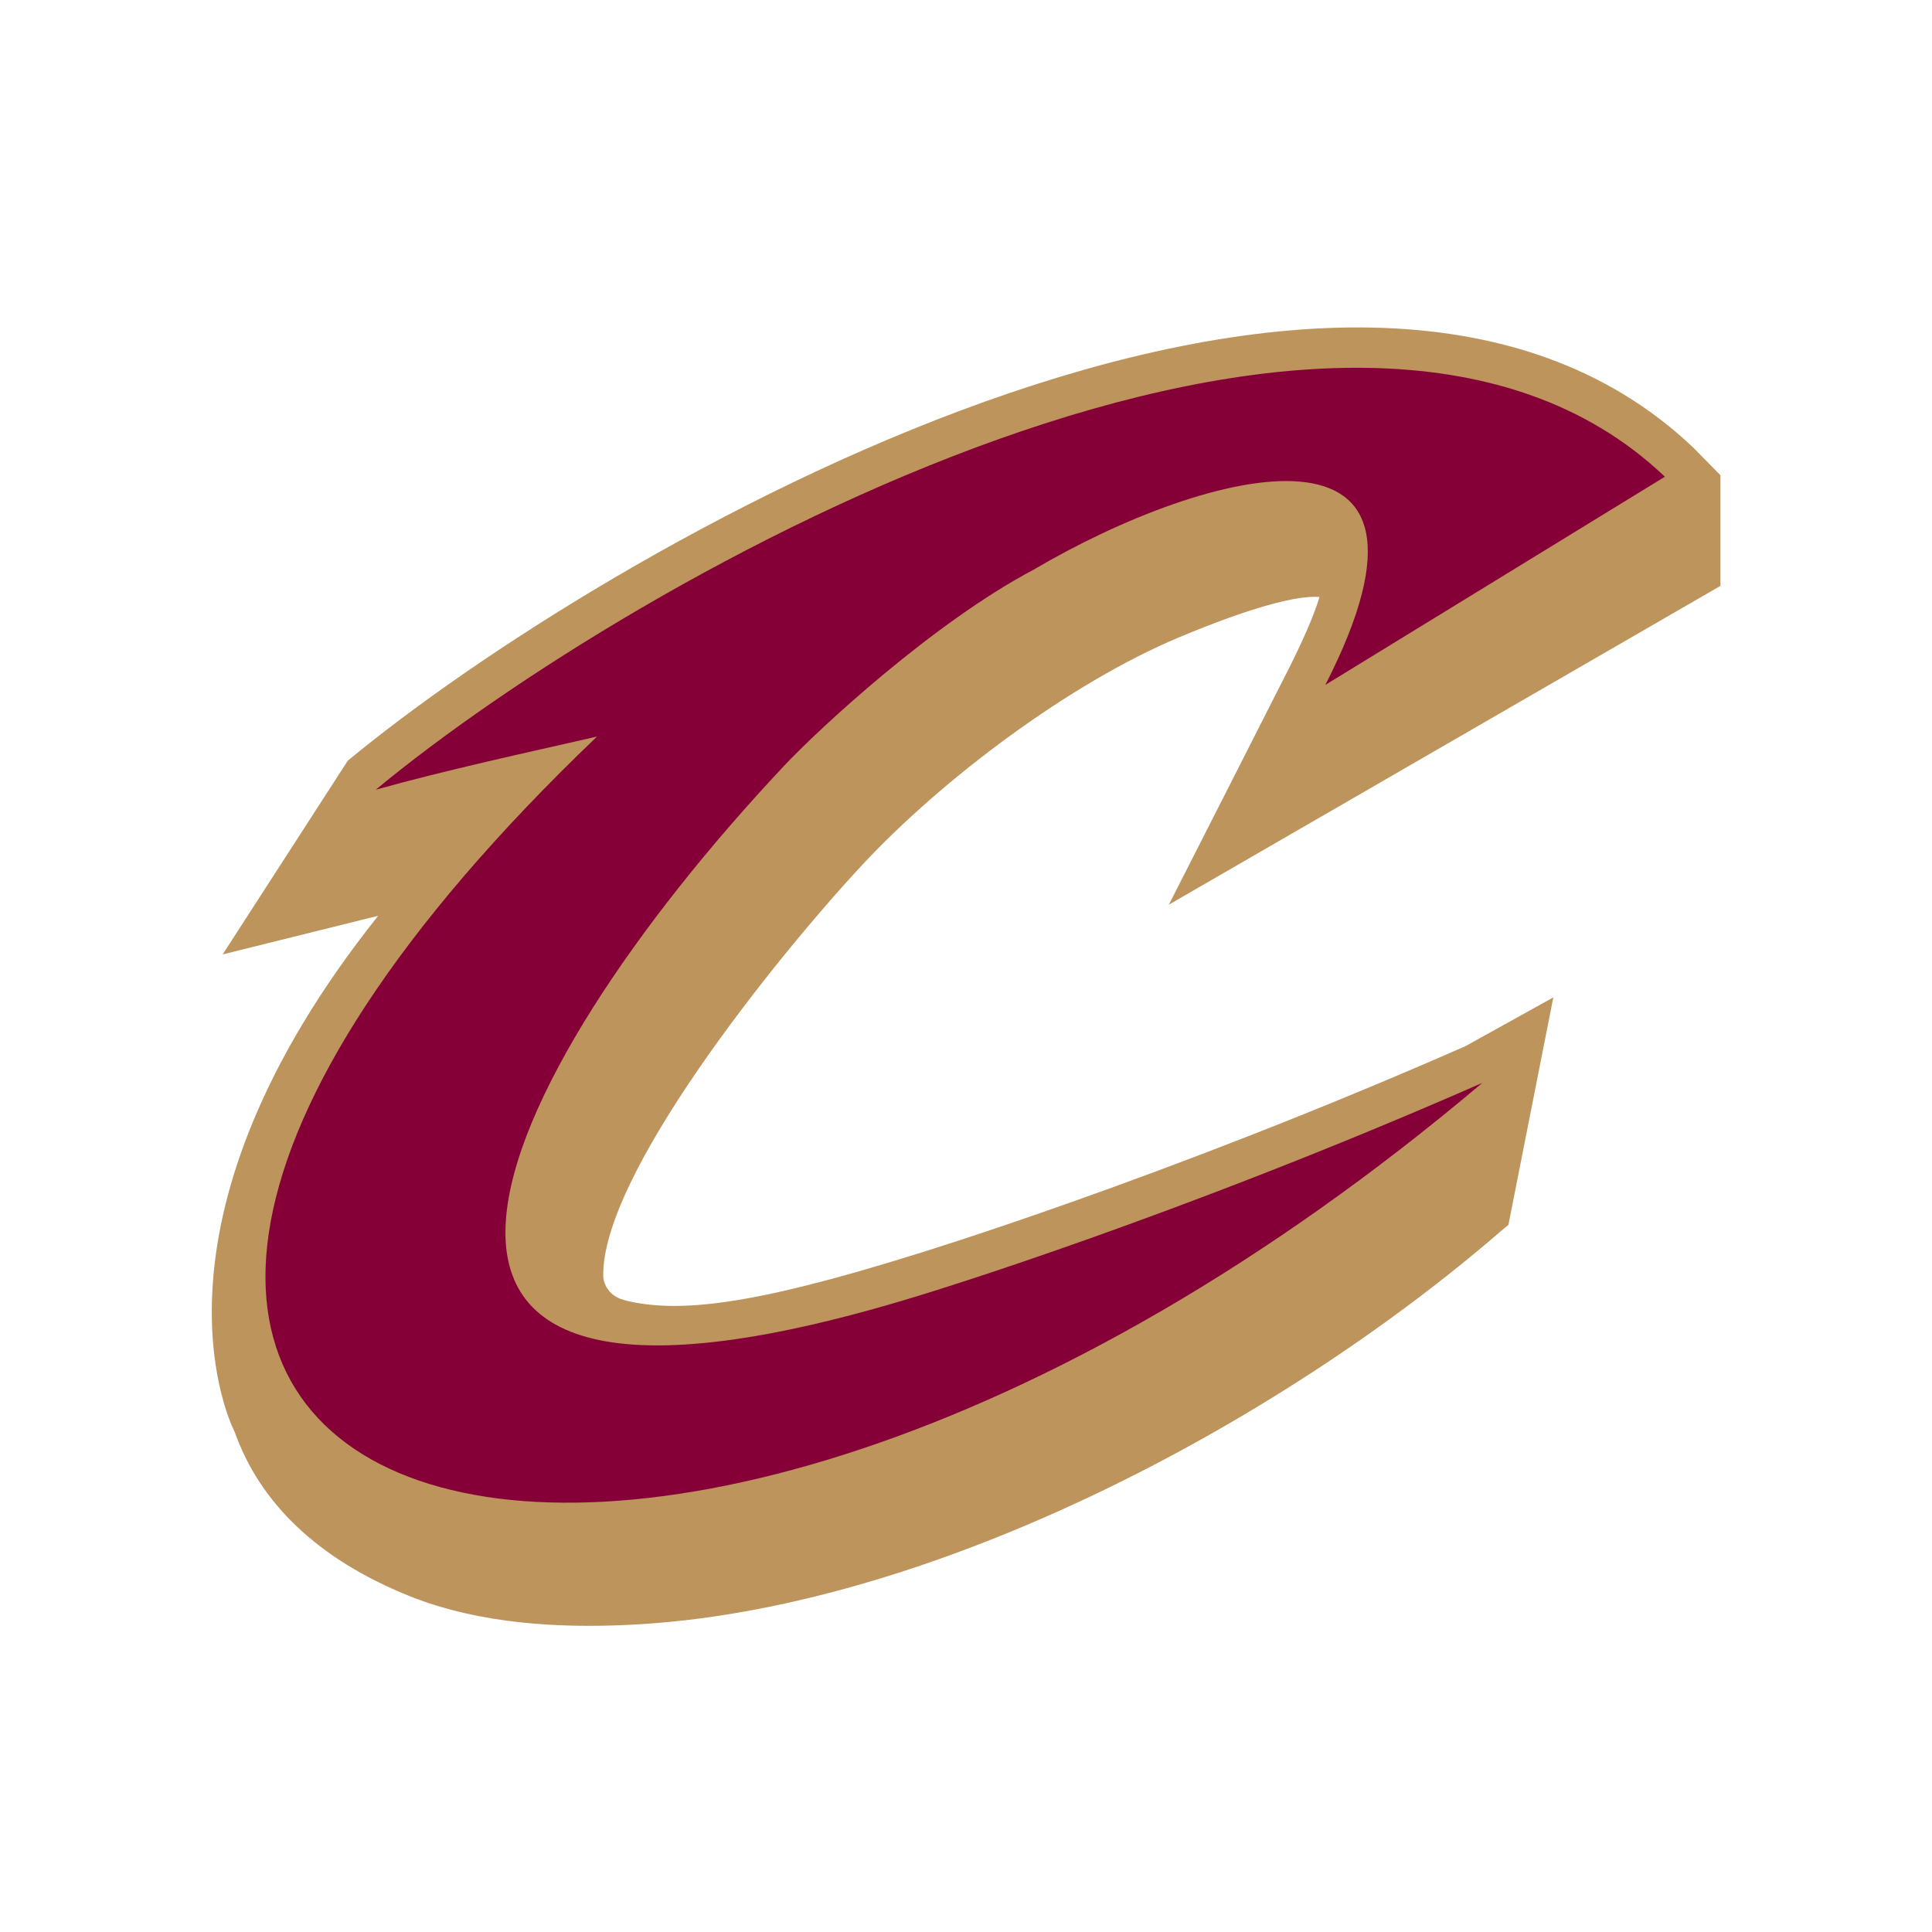
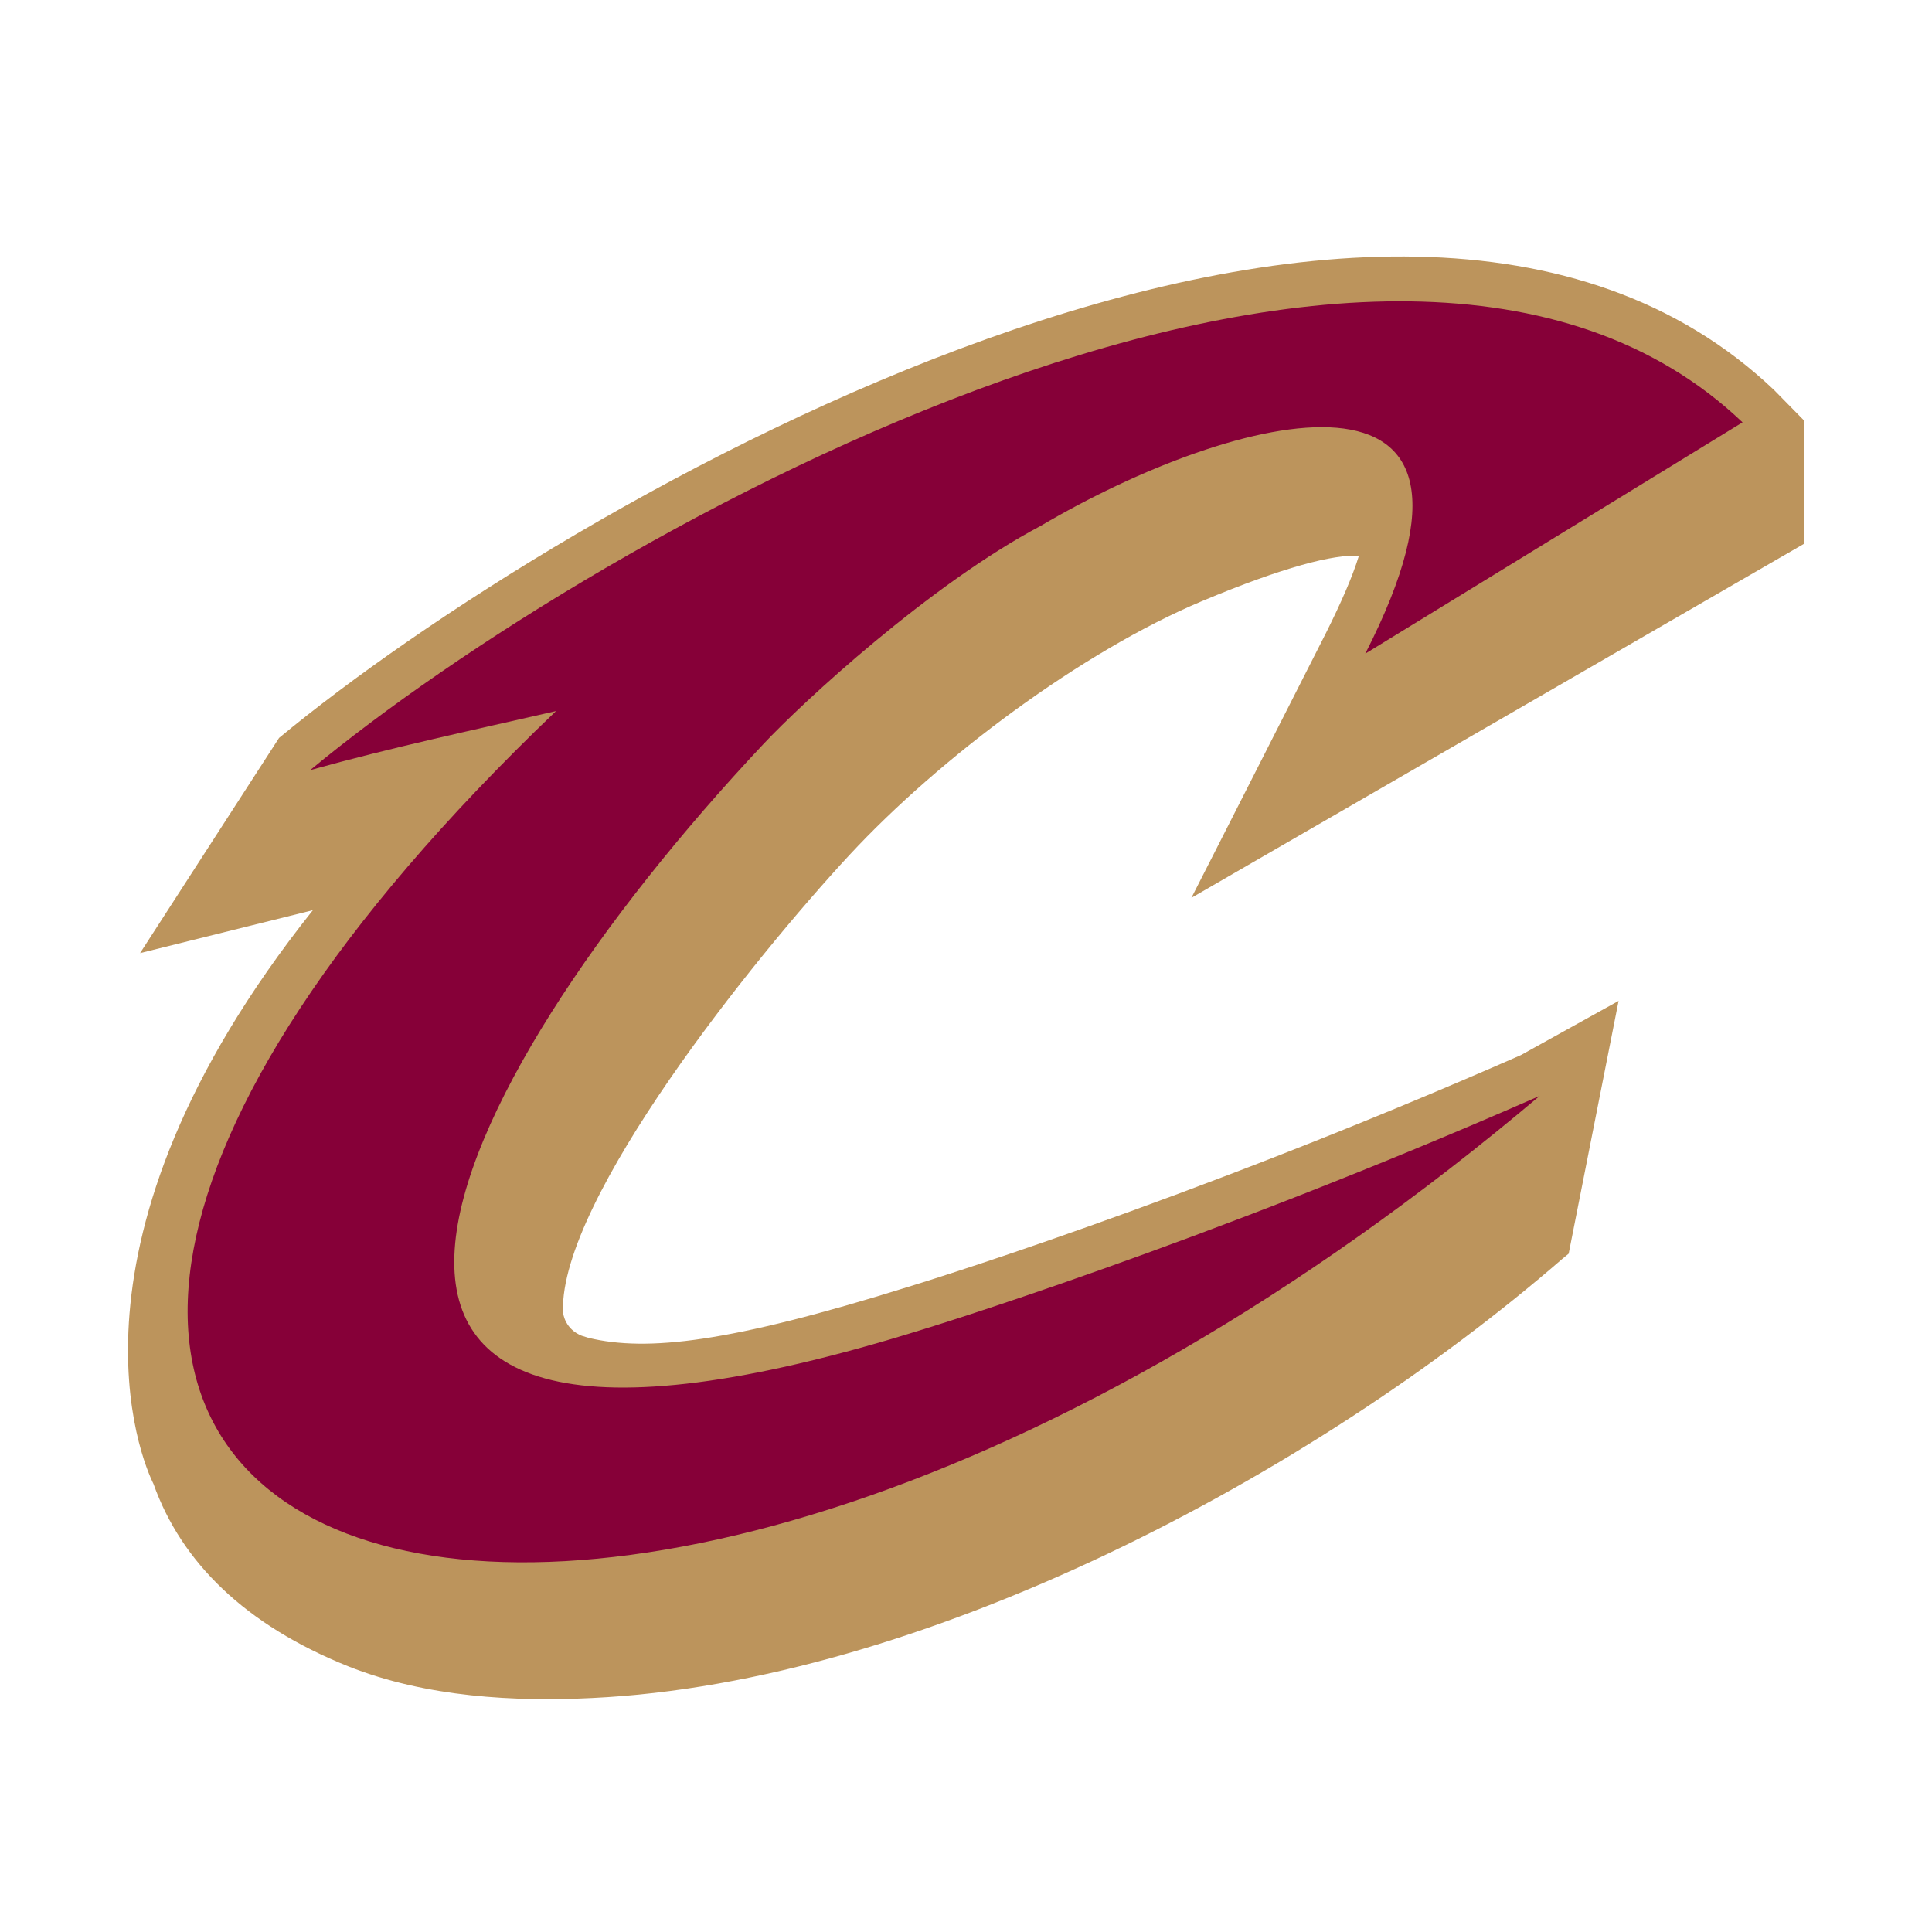
- <svg xmlns="http://www.w3.org/2000/svg" version="1.1" id="Layer_1" x="0px" y="0px" viewBox="0 0 400 400" style="enable-background:new 0 0 400 400;" xml:space="preserve">
+ <svg xmlns="http://www.w3.org/2000/svg" data-sfandom-renewal="20261009" shape-rendering="geometricPrecision" preserveAspectRatio="xMidYMid meet" version="1.1" id="Layer_1" x="0px" y="0px" viewBox="20 20 360 360" style="enable-background:new 0 0 400 400;" xml:space="preserve">
  <style type="text/css">
	.st0{fill:#BC945C;}
	.st1{fill:#860038;}
</style>
  <g>
    <path class="st0" d="M356.2,121.3V98.4l-5.6-5.7c-72-68.5-226.2,21.4-278.6,64.8l-25.9,40.1l32.2-8c-49.4,62-31.8,102.7-29.7,106.9   c5.2,14.6,17.1,26.3,36.3,34c14.6,5.8,31.2,6.6,45.4,5.9c61.4-2.9,134-41.2,180.9-81.9l1.1-0.9l9.3-47.1l-18.2,10.1   c-63.3,27.8-114.2,43.2-114.2,43.2c-33.3,10.4-48.6,12.1-59.5,9.5l-1.3-0.4c-3-1.2-3.5-3.9-3.5-4.6c-0.5-20.8,35.4-65.6,53.4-85   c16.8-18.1,43.3-37.9,65.7-47.3c15-6.3,24.7-8.8,29.2-8.4c-1.2,3.9-3.3,8.7-6.2,14.5c0,0-24,47.3-25,49.2L356.2,121.3z" />
    <path class="st1" d="M213.9,118c-20.6,10.9-44.3,32.8-51.7,40.7C101.8,223,59.5,309,191.7,267.8c0,0,51.4-15.6,115.2-43.6   C126.3,376.8-44.2,313,123.6,152.5c-15.3,3.5-30.7,6.8-45.8,11c53.7-44.5,201.1-127.4,266.9-64.8l-70.3,43.1   C304.6,82.7,250.2,96.6,213.9,118" />
  </g>
</svg>
